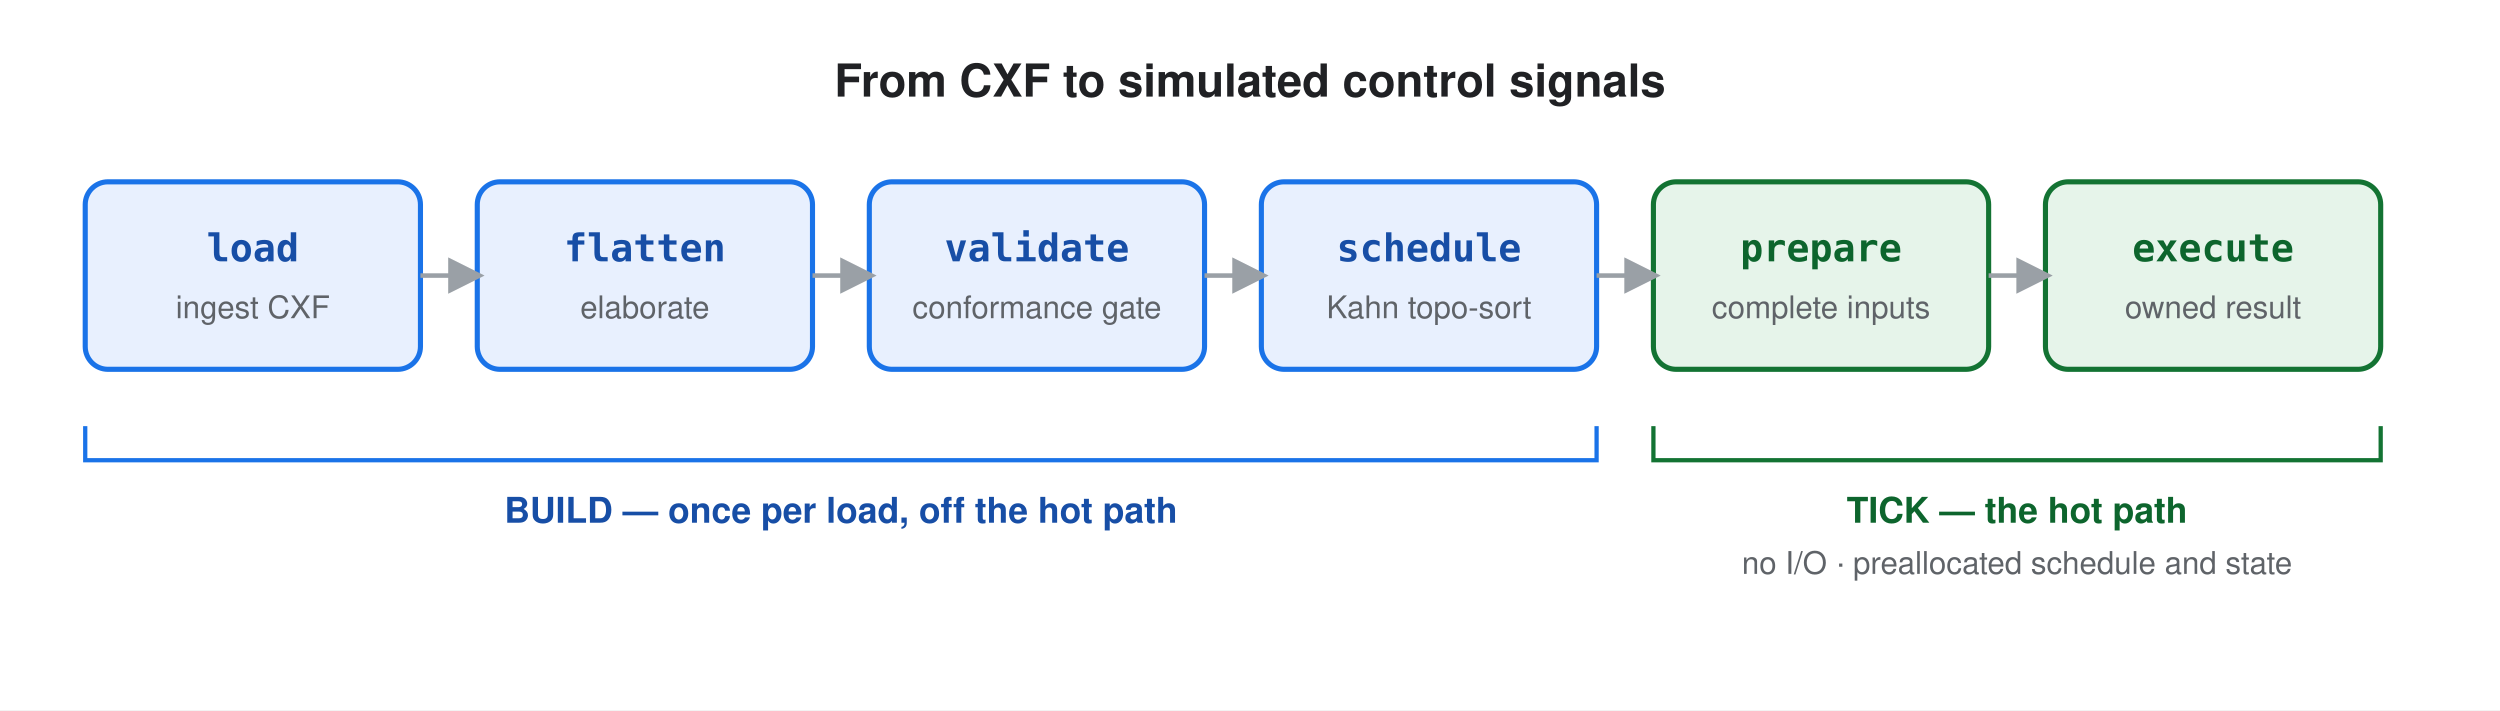
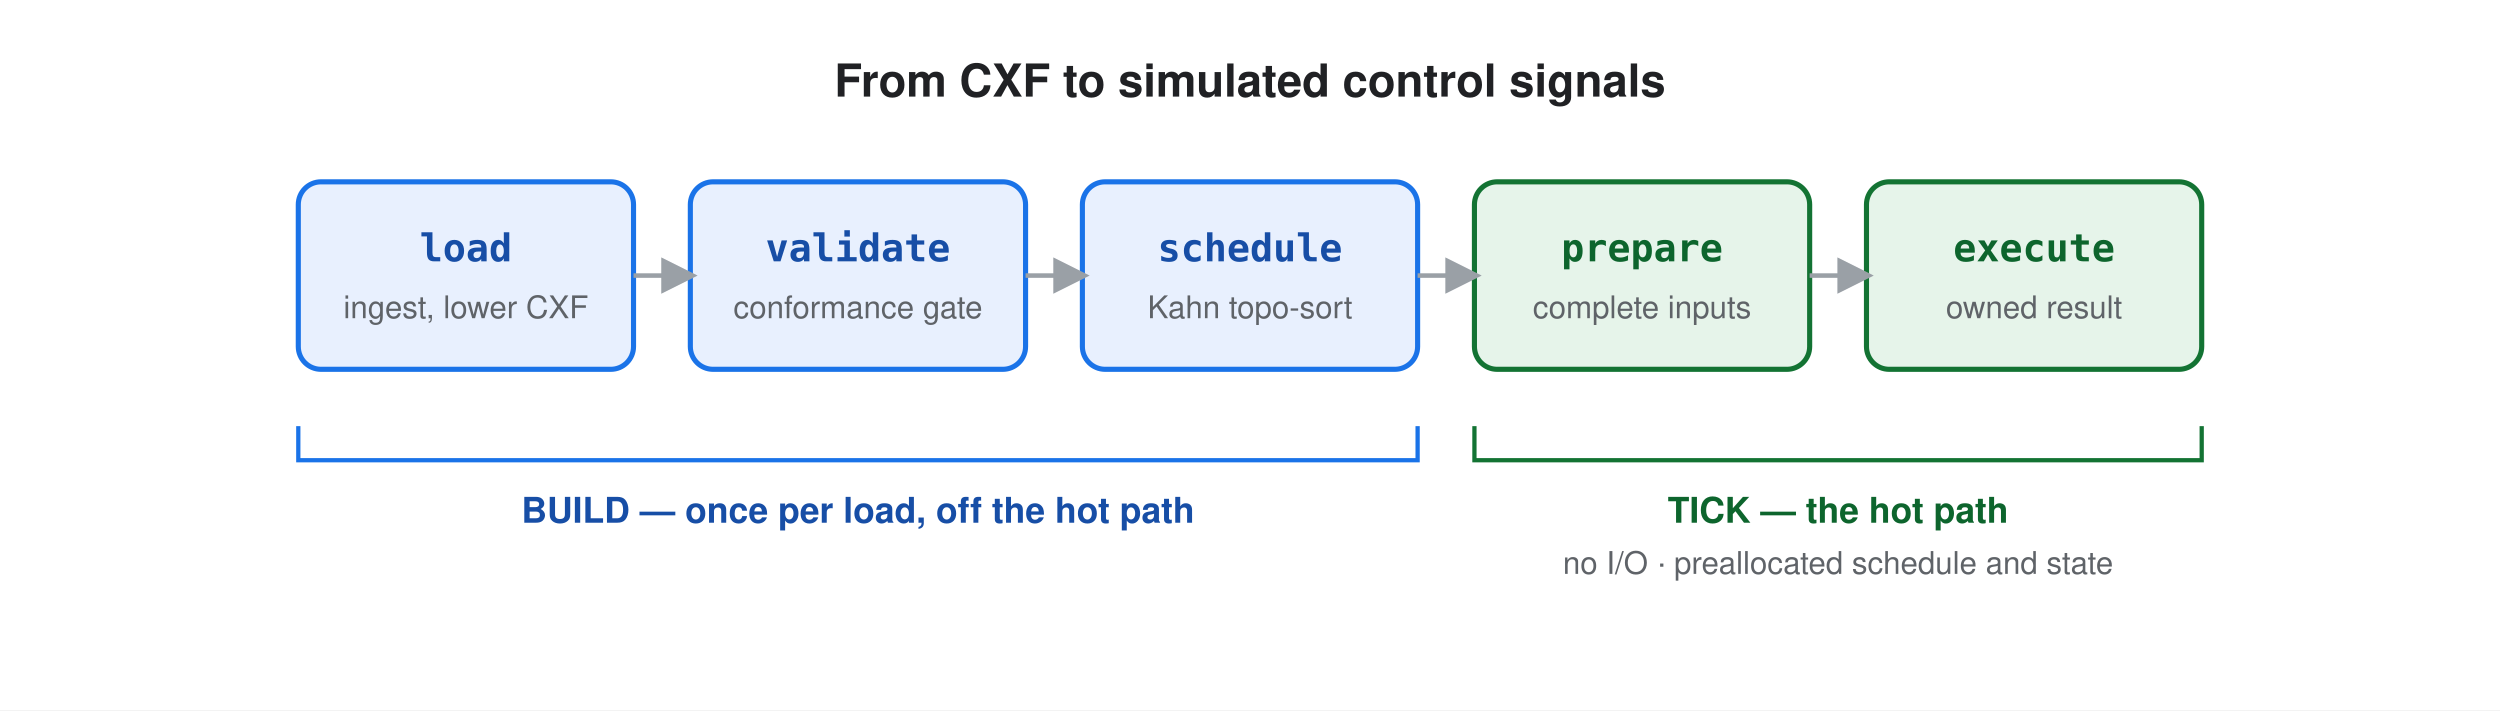
<svg xmlns="http://www.w3.org/2000/svg" viewBox="0 0 880 250" font-family="-apple-system, Segoe UI, Helvetica, Arial, sans-serif" role="img" aria-labelledby="ptitle pdesc">
  <rect width="880" height="250" fill="#ffffff" />
  <text x="440" y="34" text-anchor="middle" font-size="16" font-weight="700" fill="#202124">From CXF to simulated control signals</text>
  <defs>
    <marker id="parrow" viewBox="0 0 10 10" refX="8" refY="5" markerWidth="8" markerHeight="8" orient="auto-start-reverse">
      <path d="M0 0 L10 5 L0 10 z" fill="#9aa0a6" />
    </marker>
  </defs>
  <g>
-     <rect x="30" y="64" width="118" height="66" rx="8" fill="#e8f0fe" stroke="#1a73e8" stroke-width="1.8" />
-     <text x="89" y="92" text-anchor="middle" font-size="13.5" font-weight="700" fill="#174ea6" font-family="ui-monospace, SFMono-Regular, Menlo, Consolas, monospace">load</text>
-     <text x="89" y="112" text-anchor="middle" font-size="11" fill="#5f6368">ingest CXF</text>
-     <rect x="168" y="64" width="118" height="66" rx="8" fill="#e8f0fe" stroke="#1a73e8" stroke-width="1.8" />
-     <text x="227" y="92" text-anchor="middle" font-size="13.5" font-weight="700" fill="#174ea6" font-family="ui-monospace, SFMono-Regular, Menlo, Consolas, monospace">flatten</text>
-     <text x="227" y="112" text-anchor="middle" font-size="11" fill="#5f6368">elaborate</text>
-     <rect x="306" y="64" width="118" height="66" rx="8" fill="#e8f0fe" stroke="#1a73e8" stroke-width="1.8" />
-     <text x="365" y="92" text-anchor="middle" font-size="13.5" font-weight="700" fill="#174ea6" font-family="ui-monospace, SFMono-Regular, Menlo, Consolas, monospace">validate</text>
-     <text x="365" y="112" text-anchor="middle" font-size="11" fill="#5f6368">conformance gate</text>
-     <rect x="444" y="64" width="118" height="66" rx="8" fill="#e8f0fe" stroke="#1a73e8" stroke-width="1.8" />
-     <text x="503" y="92" text-anchor="middle" font-size="13.5" font-weight="700" fill="#174ea6" font-family="ui-monospace, SFMono-Regular, Menlo, Consolas, monospace">schedule</text>
-     <text x="503" y="112" text-anchor="middle" font-size="11" fill="#5f6368">Kahn topo-sort</text>
+     <rect x="105" y="64" width="118" height="66" rx="8" fill="#e8f0fe" stroke="#1a73e8" stroke-width="1.8" />
+     <text x="164" y="92" text-anchor="middle" font-size="13.5" font-weight="700" fill="#174ea6" font-family="ui-monospace, SFMono-Regular, Menlo, Consolas, monospace">load</text>
+     <text x="164" y="112" text-anchor="middle" font-size="11" fill="#5f6368">ingest, lower CXF</text>
+     <rect x="243" y="64" width="118" height="66" rx="8" fill="#e8f0fe" stroke="#1a73e8" stroke-width="1.8" />
+     <text x="302" y="92" text-anchor="middle" font-size="13.5" font-weight="700" fill="#174ea6" font-family="ui-monospace, SFMono-Regular, Menlo, Consolas, monospace">validate</text>
+     <text x="302" y="112" text-anchor="middle" font-size="11" fill="#5f6368">conformance gate</text>
+     <rect x="381" y="64" width="118" height="66" rx="8" fill="#e8f0fe" stroke="#1a73e8" stroke-width="1.8" />
+     <text x="440" y="92" text-anchor="middle" font-size="13.5" font-weight="700" fill="#174ea6" font-family="ui-monospace, SFMono-Regular, Menlo, Consolas, monospace">schedule</text>
+     <text x="440" y="112" text-anchor="middle" font-size="11" fill="#5f6368">Kahn topo-sort</text>
  </g>
  <g>
-     <rect x="582" y="64" width="118" height="66" rx="8" fill="#e6f4ea" stroke="#137333" stroke-width="1.8" />
-     <text x="641" y="92" text-anchor="middle" font-size="13.5" font-weight="700" fill="#0d652d" font-family="ui-monospace, SFMono-Regular, Menlo, Consolas, monospace">prepare</text>
-     <text x="641" y="112" text-anchor="middle" font-size="11" fill="#5f6368">complete inputs</text>
-     <rect x="720" y="64" width="118" height="66" rx="8" fill="#e6f4ea" stroke="#137333" stroke-width="1.8" />
-     <text x="779" y="92" text-anchor="middle" font-size="13.5" font-weight="700" fill="#0d652d" font-family="ui-monospace, SFMono-Regular, Menlo, Consolas, monospace">execute</text>
-     <text x="779" y="112" text-anchor="middle" font-size="11" fill="#5f6368">owned result</text>
+     <rect x="519" y="64" width="118" height="66" rx="8" fill="#e6f4ea" stroke="#137333" stroke-width="1.8" />
+     <text x="578" y="92" text-anchor="middle" font-size="13.5" font-weight="700" fill="#0d652d" font-family="ui-monospace, SFMono-Regular, Menlo, Consolas, monospace">prepare</text>
+     <text x="578" y="112" text-anchor="middle" font-size="11" fill="#5f6368">complete inputs</text>
+     <rect x="657" y="64" width="118" height="66" rx="8" fill="#e6f4ea" stroke="#137333" stroke-width="1.8" />
+     <text x="716" y="92" text-anchor="middle" font-size="13.5" font-weight="700" fill="#0d652d" font-family="ui-monospace, SFMono-Regular, Menlo, Consolas, monospace">execute</text>
+     <text x="716" y="112" text-anchor="middle" font-size="11" fill="#5f6368">owned result</text>
  </g>
  <g stroke="#9aa0a6" stroke-width="1.6" fill="none">
-     <path d="M148 97 L168 97" marker-end="url(#parrow)" />
-     <path d="M286 97 L306 97" marker-end="url(#parrow)" />
-     <path d="M424 97 L444 97" marker-end="url(#parrow)" />
-     <path d="M562 97 L582 97" marker-end="url(#parrow)" />
-     <path d="M700 97 L720 97" marker-end="url(#parrow)" />
+     <path d="M223 97 L243 97" marker-end="url(#parrow)" />
+     <path d="M361 97 L381 97" marker-end="url(#parrow)" />
+     <path d="M499 97 L519 97" marker-end="url(#parrow)" />
+     <path d="M637 97 L657 97" marker-end="url(#parrow)" />
  </g>
-   <path d="M30 150 L30 162 L562 162 L562 150" fill="none" stroke="#1a73e8" stroke-width="1.5" />
-   <text x="296" y="184" text-anchor="middle" font-size="12.5" font-weight="600" fill="#174ea6">BUILD — once per load, off the hot path</text>
-   <path d="M582 150 L582 162 L838 162 L838 150" fill="none" stroke="#137333" stroke-width="1.5" />
-   <text x="710" y="184" text-anchor="middle" font-size="12.5" font-weight="600" fill="#0d652d">TICK — the hot path</text>
-   <text x="710" y="202" text-anchor="middle" font-size="11" fill="#5f6368">no I/O · preallocated schedule and state</text>
+   <path d="M105 150 L105 162 L499 162 L499 150" fill="none" stroke="#1a73e8" stroke-width="1.5" />
+   <text x="302" y="184" text-anchor="middle" font-size="12.5" font-weight="600" fill="#174ea6">BUILD — once per load, off the hot path</text>
+   <path d="M519 150 L519 162 L775 162 L775 150" fill="none" stroke="#137333" stroke-width="1.5" />
+   <text x="647" y="184" text-anchor="middle" font-size="12.5" font-weight="600" fill="#0d652d">TICK — the hot path</text>
+   <text x="647" y="202" text-anchor="middle" font-size="11" fill="#5f6368">no I/O · preallocated schedule and state</text>
</svg>
